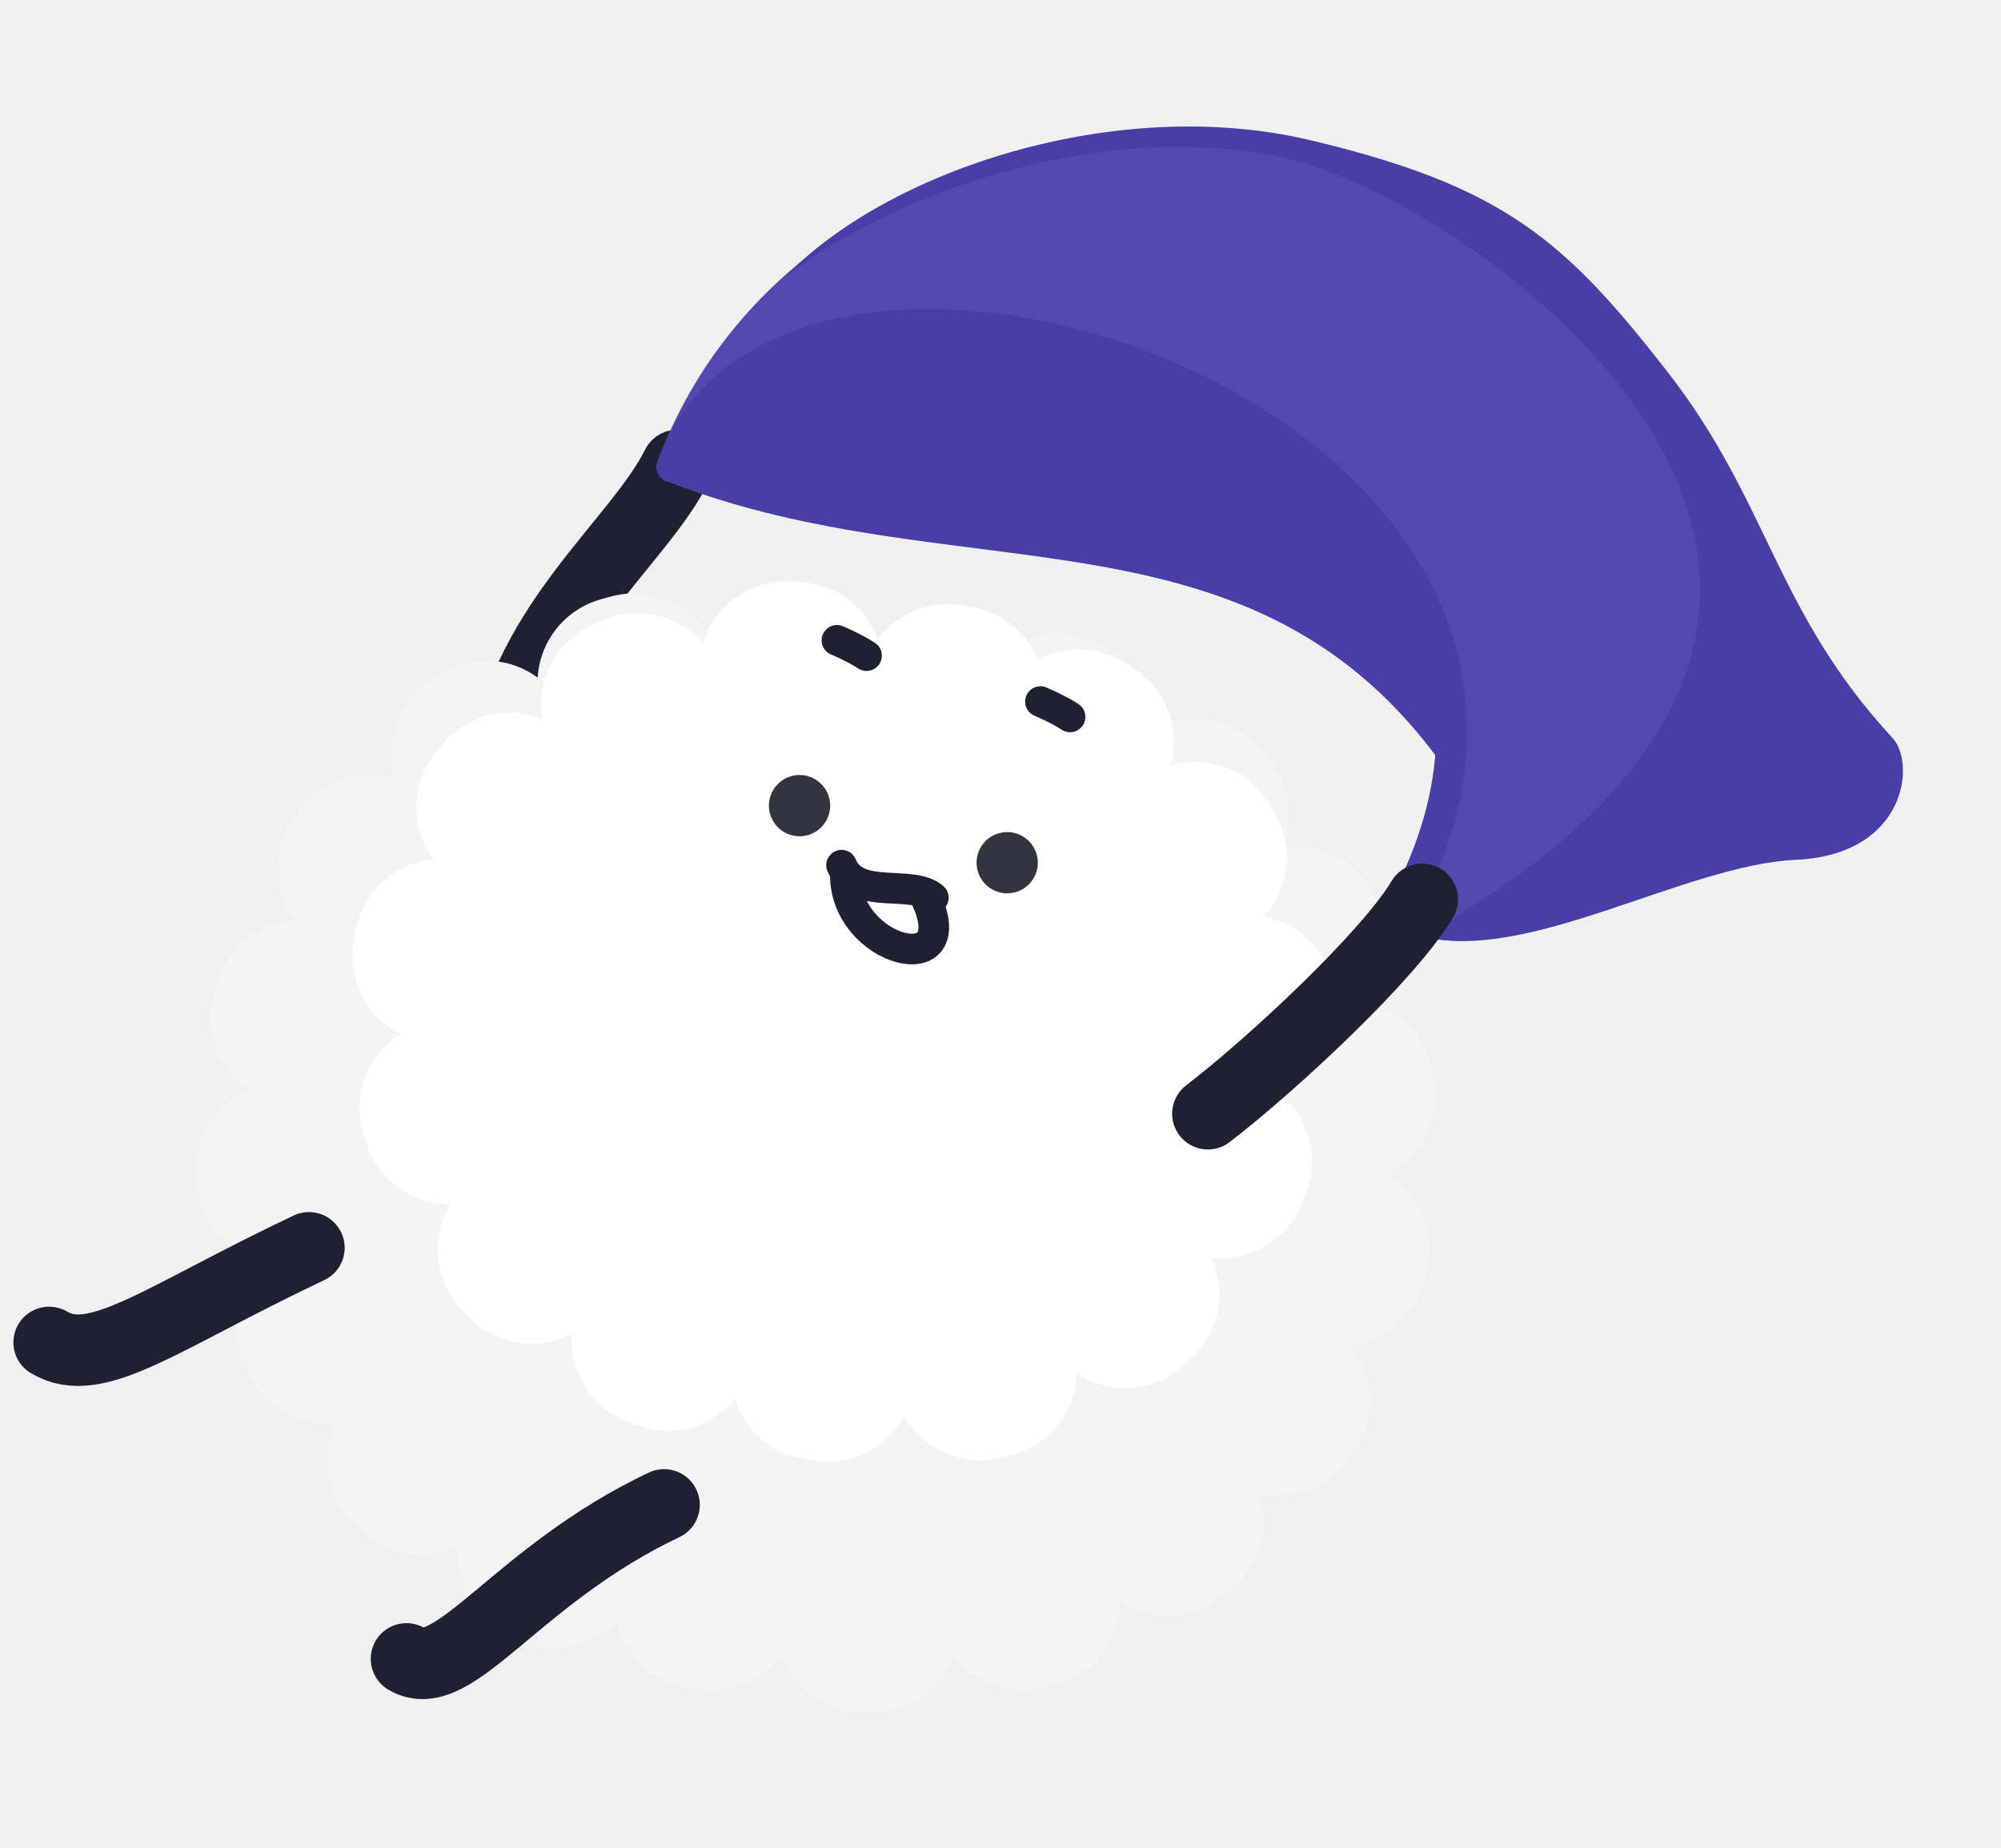
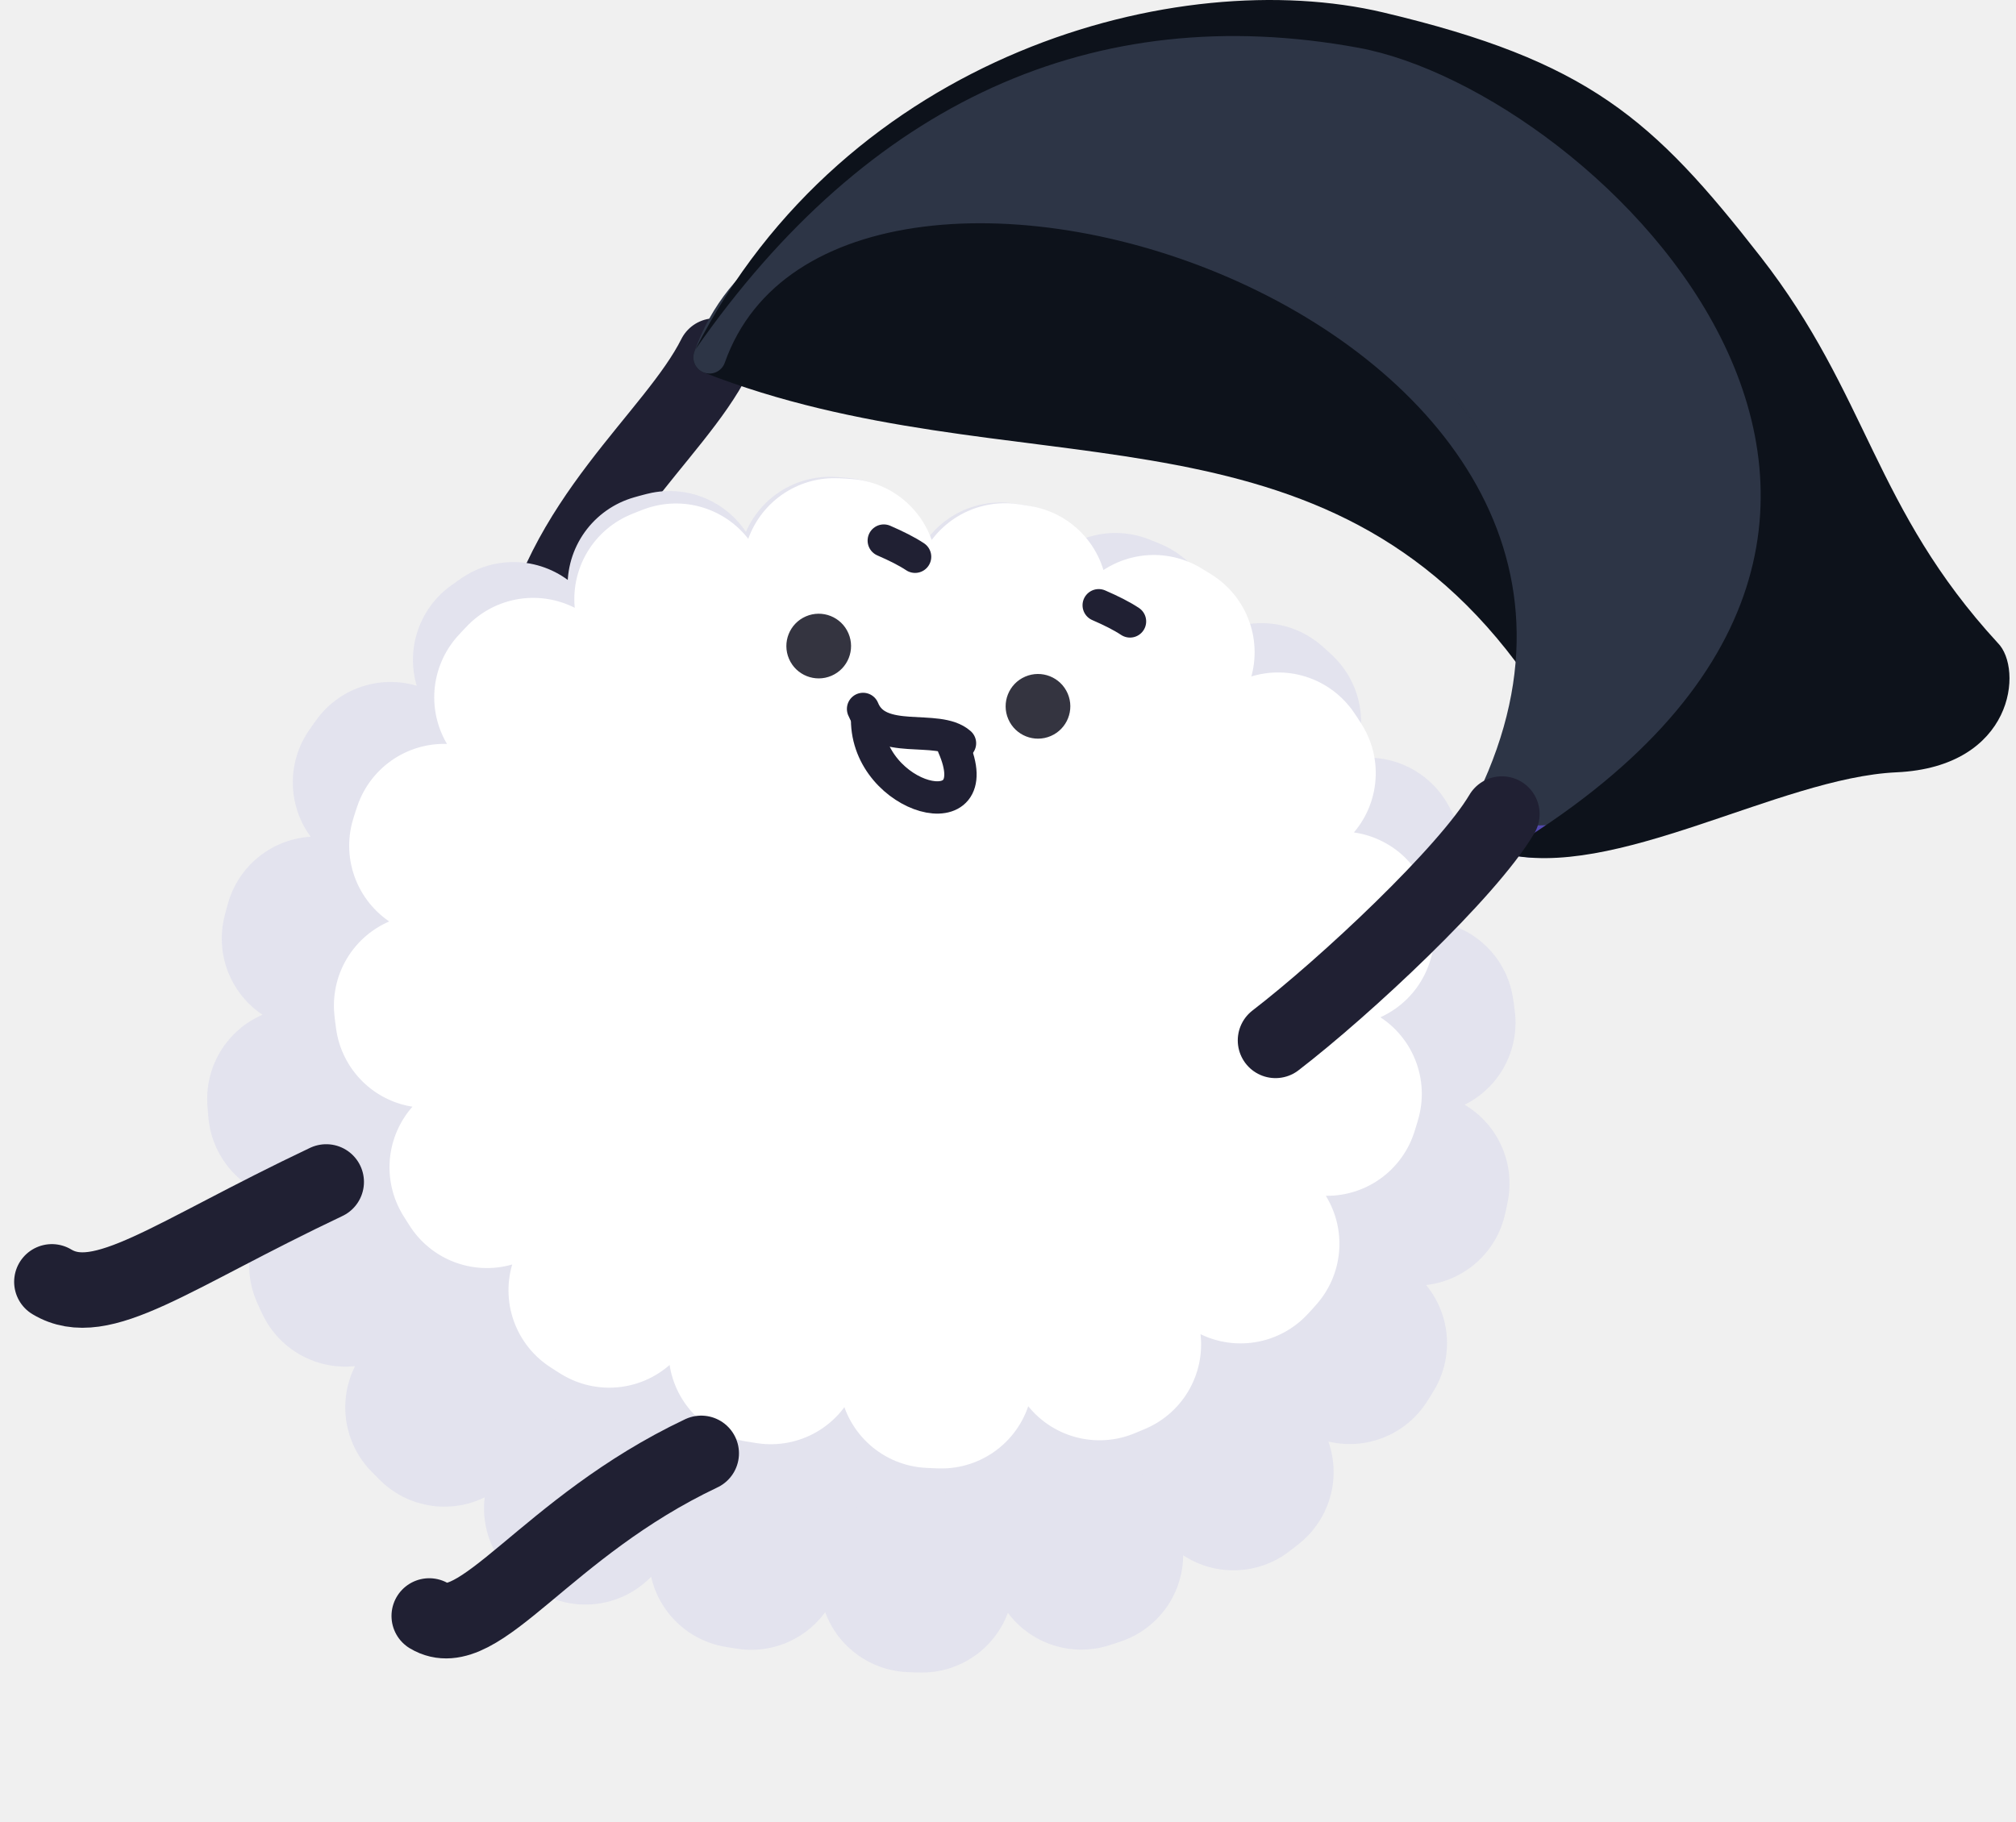
- <svg xmlns="http://www.w3.org/2000/svg" width="196" height="181" viewBox="0 0 196 181" fill="none">
-   <path d="M49.525 74.282C51.683 60.956 62.579 53.097 66.326 45.6" stroke="#202033" stroke-width="7" stroke-linecap="round" />
-   <rect width="105" height="92" rx="46" transform="matrix(-0.987139 -0.159865 -0.159865 0.987139 139.199 75.2024)" fill="#F4F4F4" stroke="#F4F4F4" stroke-width="17" stroke-linecap="round" stroke-linejoin="round" stroke-dasharray="1 15" />
-   <rect width="80" height="68" rx="34" transform="matrix(-0.987139 -0.159865 -0.159865 0.987139 127.354 73.2842)" fill="white" stroke="white" stroke-width="17" stroke-linecap="round" stroke-linejoin="round" stroke-dasharray="1 15" />
-   <rect x="76.75" y="82.86" width="6" height="6" rx="3" transform="rotate(-113.328 76.75 82.8604)" fill="#343440" />
-   <rect x="97.09" y="88.451" width="6" height="6" rx="3" transform="rotate(-113.328 97.0898 88.4512)" fill="#343440" />
-   <path d="M82.432 84.751C83.853 88.264 89.339 86.094 91.421 87.934" stroke="#202033" stroke-width="3" stroke-linecap="round" />
-   <path d="M101.912 68.725C103.064 69.225 104.062 69.725 104.814 70.225" stroke="#202033" stroke-width="3" stroke-linecap="round" />
-   <path d="M81.977 62.725C83.129 63.225 84.127 63.725 84.879 64.225" stroke="#202033" stroke-width="3" stroke-linecap="round" />
-   <path d="M82.804 85.723C82.804 93.223 94.304 96.223 90.802 88.223" stroke="#202033" stroke-width="3" stroke-linecap="round" />
-   <path d="M30.26 122.231C15.786 129.09 9.428 134.276 4.812 131.5" stroke="#202033" stroke-width="7" stroke-linecap="round" />
-   <path d="M65.045 147.413C50.571 154.271 44.43 165.276 39.815 162.5" stroke="#202033" stroke-width="7" stroke-linecap="round" />
-   <path d="M98.813 16.772C129.313 7.272 146.812 20.772 160.312 35.271C166.647 42.075 170.312 60.271 181.812 72.771C162.812 63.771 150.312 96.772 138.312 90.272C142.312 80.772 146.812 67.772 119.812 56.772C61.312 46.772 72.312 45.272 64.812 45.272C70.312 37.272 76.312 23.78 98.813 16.772Z" fill="#483EA8" />
-   <path d="M98.813 16.898C129.313 7.398 146.812 20.898 160.312 35.397C166.647 42.2 170.312 60.397 181.812 72.897C162.812 63.897 154.312 97.225 136.812 89.725C145.312 72.224 146.312 50.224 119.312 39.225C82.922 24.399 69.812 34.225 64.812 45.398C70.312 37.398 76.312 23.906 98.813 16.898Z" fill="#5248AE" />
-   <path d="M141.812 73.099C122.339 47.165 93.812 56.724 65.812 45.725" stroke="#483EA8" stroke-width="3" stroke-linecap="round" />
-   <path d="M183.314 74.1C161.313 61.599 155.814 97.099 137.813 89.6" stroke="#5248AE" stroke-width="3" stroke-linecap="round" />
-   <path d="M183.313 74.225C174.313 67.225 172.823 50.602 157.822 32.602C134.556 4.683 79.487 9.153 65.812 45.725" stroke="#5248AE" stroke-width="3" stroke-linecap="round" />
-   <path d="M137.313 89.099C163.314 41.599 77.313 13.225 65.813 45.725" stroke="#483EA8" stroke-width="3" stroke-linecap="round" />
-   <path d="M128.312 13.725C147.312 18.225 153.312 23.57 163.312 36.398C173.312 49.225 173.812 59.725 185.312 72.225C187.693 74.606 186.812 83.725 175.914 84.225C165.016 84.725 149.662 94.386 139.312 91.725C198.812 58.225 144.812 20.225 126.812 15.725C108.373 11.115 86.812 19.225 76.812 27.225C86.812 16.725 109.312 9.225 128.312 13.725Z" fill="#483EA8" />
-   <path d="M118.313 109.099C124.813 104.098 136.12 93.503 139.312 88.097" stroke="#202033" stroke-width="7" stroke-linecap="round" />
+ <svg xmlns="http://www.w3.org/2000/svg" width="187" height="169" viewBox="0 0 187 169" fill="none">
+   <path d="M49.525 61.713C51.683 48.387 62.579 40.528 66.326 33.031" stroke="#202033" stroke-width="7" stroke-linecap="round" />
+   <rect width="105" height="92" rx="46" transform="matrix(-0.987139 -0.159865 -0.159865 0.987139 139.199 62.6333)" fill="#E3E3EE" stroke="#E3E3EE" stroke-width="17" stroke-linecap="round" stroke-linejoin="round" stroke-dasharray="1 15" />
+   <rect width="85.74" height="72.879" rx="36.44" transform="matrix(-0.987139 -0.159865 -0.159865 0.987139 130.188 61.1738)" fill="white" stroke="white" stroke-width="17" stroke-linecap="round" stroke-linejoin="round" stroke-dasharray="1 15" />
+   <rect x="74.375" y="63.886" width="6" height="6" rx="3" transform="rotate(-113.328 74.375 63.8855)" fill="#343440" />
+   <rect x="94.715" y="69.476" width="6" height="6" rx="3" transform="rotate(-113.328 94.7148 69.4763)" fill="#343440" />
+   <path d="M80.057 65.776C81.478 69.29 86.964 67.12 89.046 68.959" stroke="#202033" stroke-width="3" stroke-linecap="round" />
+   <path d="M101.914 56.156C103.066 56.656 104.064 57.156 104.816 57.656" stroke="#202033" stroke-width="3" stroke-linecap="round" />
+   <path d="M81.978 50.156C83.131 50.656 84.129 51.156 84.881 51.656" stroke="#202033" stroke-width="3" stroke-linecap="round" />
+   <path d="M80.429 66.749C80.429 74.249 91.929 77.248 88.427 69.248" stroke="#202033" stroke-width="3" stroke-linecap="round" />
+   <path d="M30.26 109.662C15.786 116.521 9.428 121.707 4.812 118.931" stroke="#202033" stroke-width="7" stroke-linecap="round" />
+   <path d="M65.045 134.844C50.571 141.702 44.43 152.707 39.815 149.931" stroke="#202033" stroke-width="7" stroke-linecap="round" />
+   <path d="M98.813 4.203C129.313 -5.297 146.812 8.203 160.312 22.702C166.647 29.505 170.312 47.702 181.812 60.202C162.812 51.202 150.312 84.202 138.312 77.703C142.312 68.203 146.812 55.203 119.812 44.203C61.312 34.203 72.312 32.703 64.812 32.703C70.312 24.703 76.312 11.211 98.813 4.203Z" fill="#0D121B" />
+   <path d="M98.813 4.329C129.313 -5.171 146.812 8.329 160.312 22.828C166.647 29.631 170.312 47.828 181.812 60.328C162.812 51.328 154.312 84.656 136.812 77.156C145.312 59.655 146.312 37.655 119.312 26.656C82.922 11.83 69.812 21.656 64.812 32.829C70.312 24.829 76.312 11.337 98.813 4.329Z" fill="#2D3546" />
+   <path d="M141.812 60.53C122.339 34.596 93.812 44.155 65.812 33.156" stroke="#0D121B" stroke-width="3" stroke-linecap="round" />
+   <path d="M183.314 61.531C161.313 49.03 155.814 84.53 137.813 77.03" stroke="#5248AE" stroke-width="3" stroke-linecap="round" />
+   <path d="M137.313 76.53C163.314 29.03 77.313 0.656 65.813 33.156" stroke="#2D3546" stroke-width="3" stroke-linecap="round" />
+   <path d="M128.312 1.156C147.312 5.656 153.312 11.001 163.312 23.828C173.312 36.656 173.812 47.156 185.312 59.656C187.693 62.037 186.812 71.156 175.914 71.656C165.016 72.156 149.662 81.817 139.312 79.156C190 48.931 148.059 8.483 126 4.431C101.5 -0.069 80.5 9.431 64.5 32.431C78.5 4.931 109.312 -3.344 128.312 1.156Z" fill="#0D121B" />
+   <path d="M118.313 96.529C124.813 91.528 136.12 80.934 139.312 75.528" stroke="#202033" stroke-width="7" stroke-linecap="round" />
</svg>
